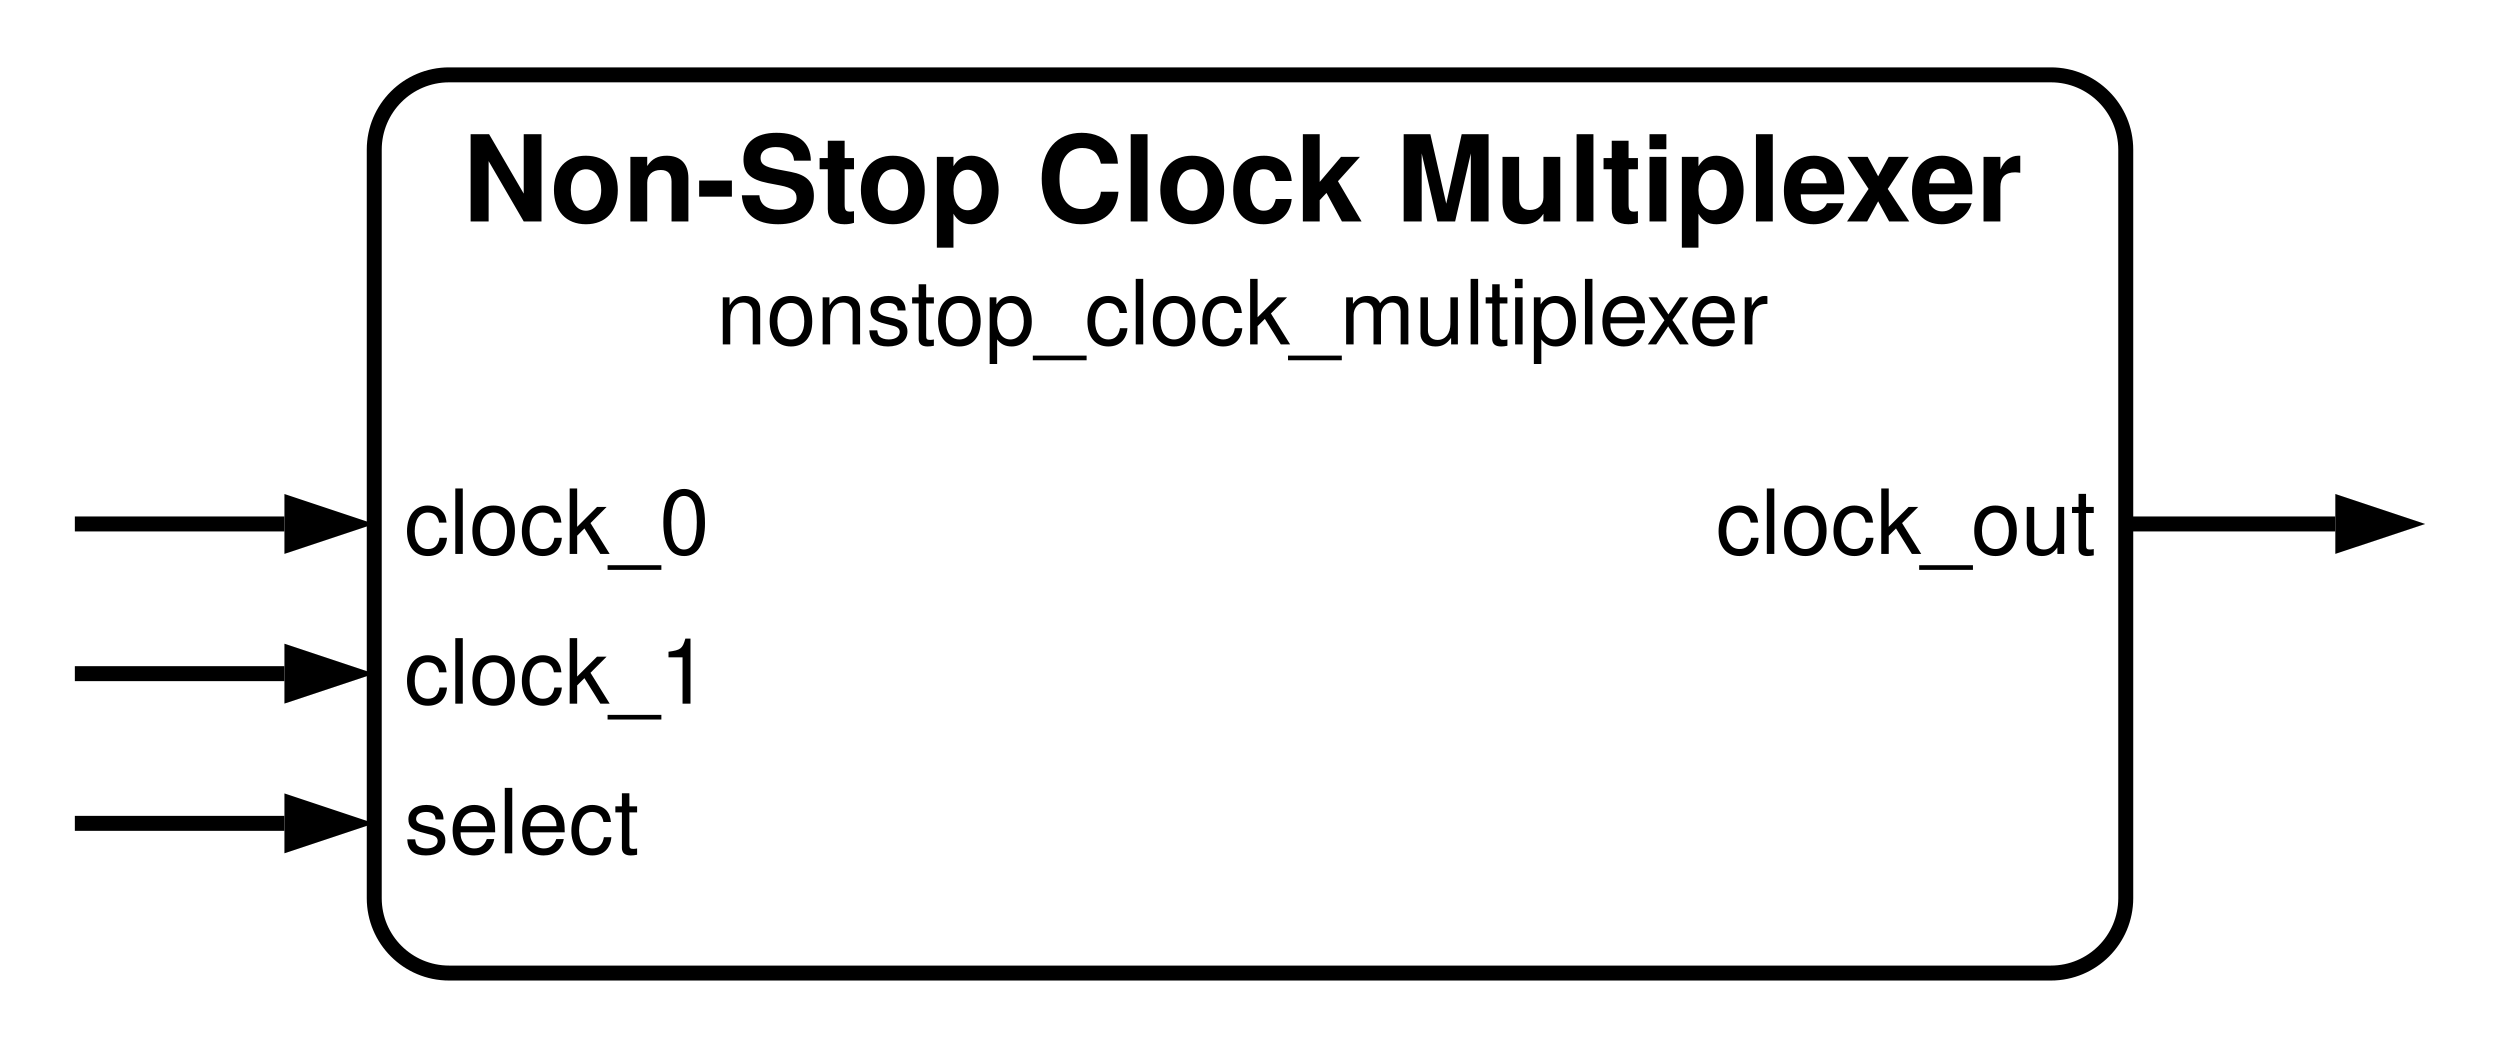
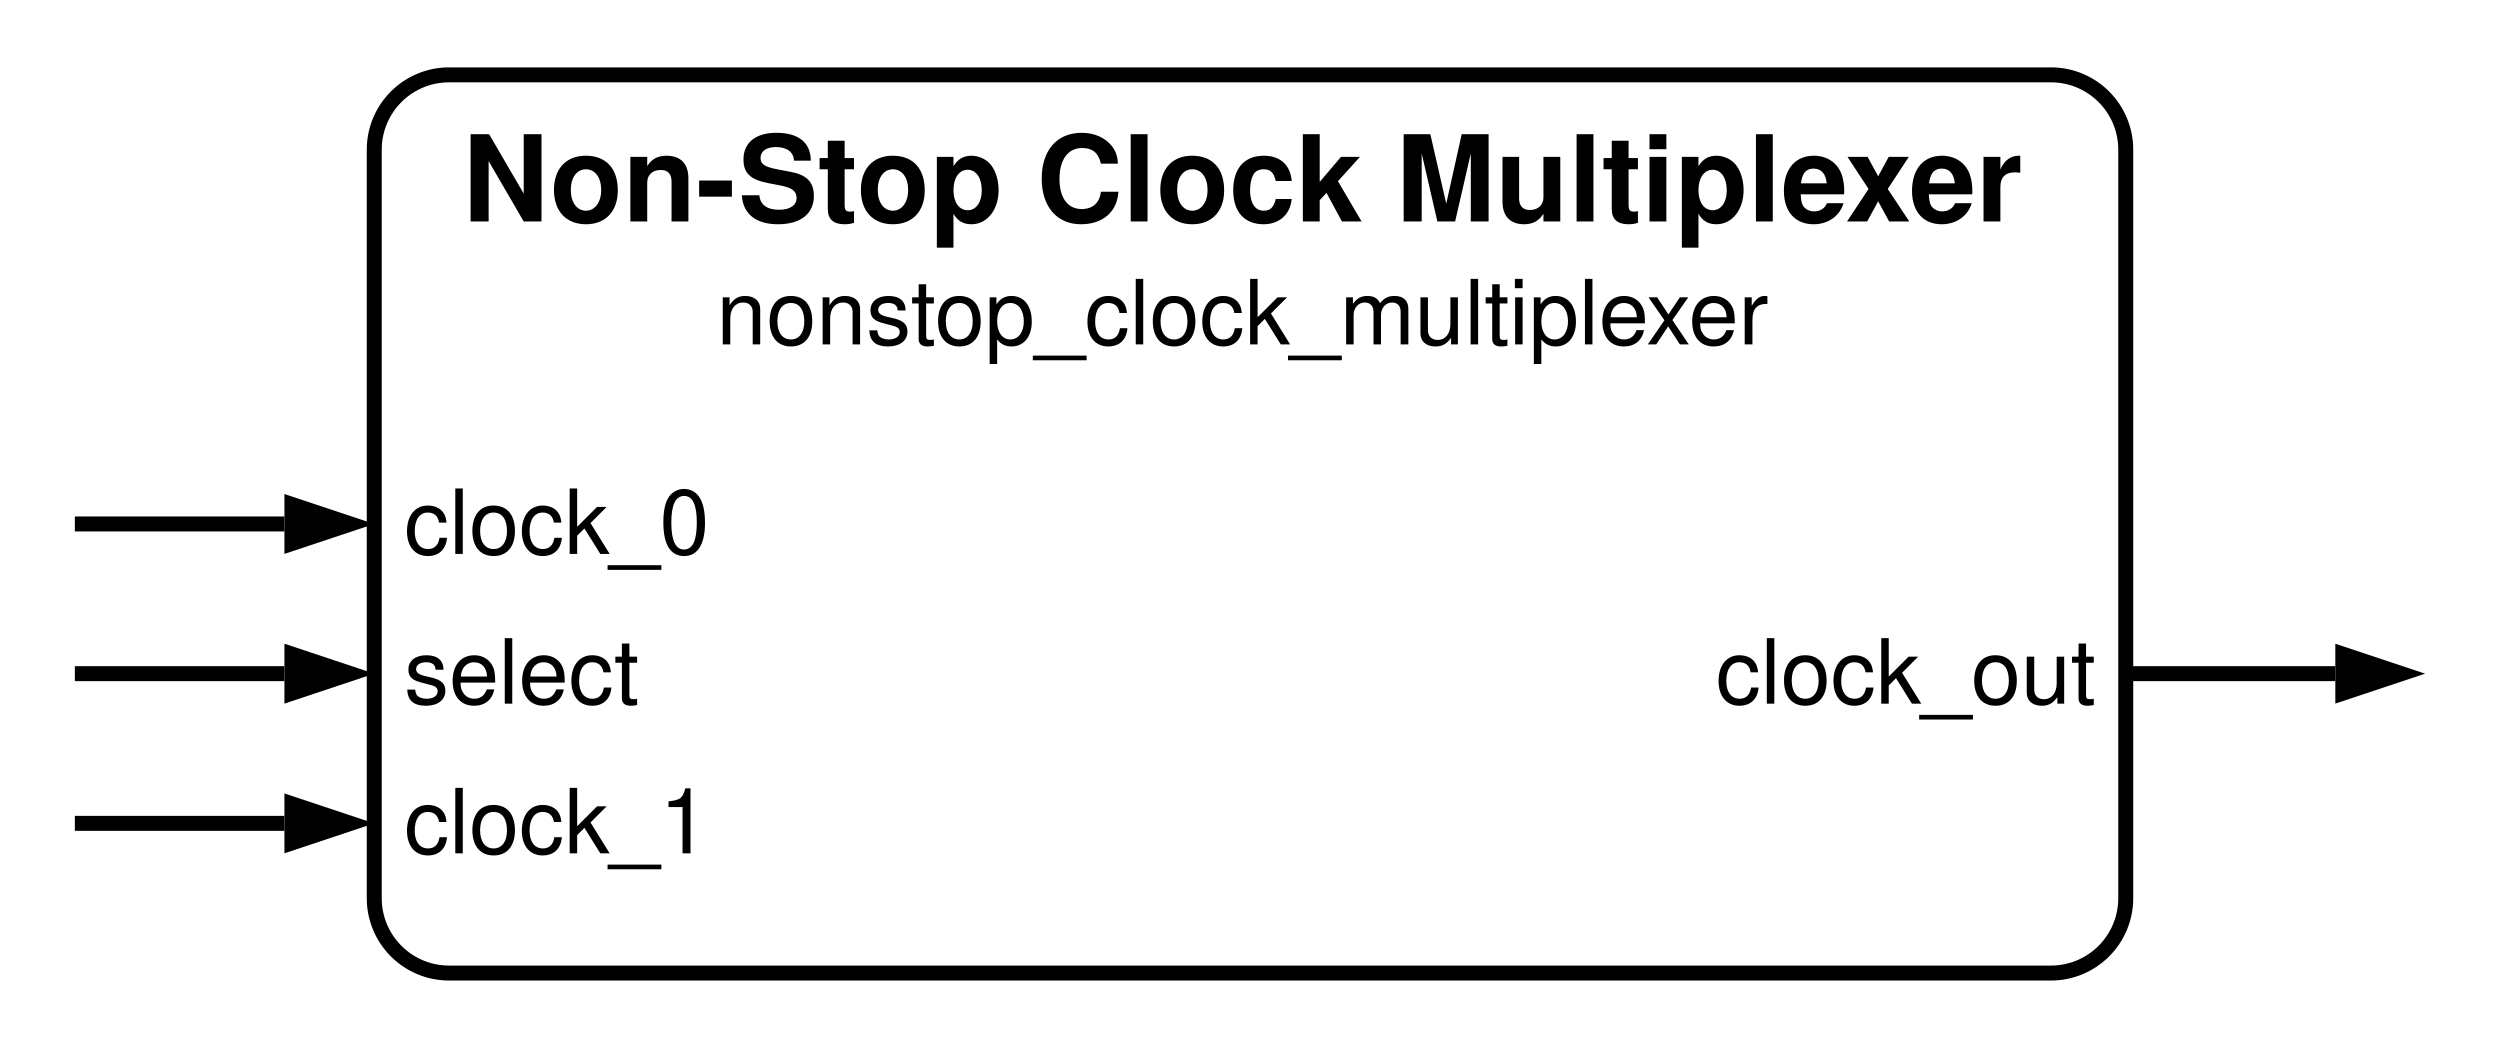
<svg xmlns="http://www.w3.org/2000/svg" width="334" height="140" viewBox="0 0 167 70">
  <rect x="25" y="5" width="117" height="60" fill="none" stroke="black" stroke-width="1" rx="5" />
  <text x="83" y="12" text-anchor="middle" dominant-baseline="middle" font-family="Helvetica" font-size="8" font-weight="bold" fill="black">Non-Stop Clock Multiplexer</text>
  <text x="83" y="21" text-anchor="middle" dominant-baseline="middle" font-family="Helvetica" font-size="6" font-weight="regular" fill="black">nonstop_clock_multiplexer</text>
  <text x="27" y="35" text-anchor="start" dominant-baseline="middle" font-family="Helvetica" font-size="6" font-weight="regular" fill="black">clock_0</text>
  <line x1="19" y1="35" x2="5" y2="35" stroke="black" stroke-width="1" />
  <path d="M 25 35 l -6 +2.0 v -4 z" fill="black" />
-   <text x="140" y="35" text-anchor="end" dominant-baseline="middle" font-family="Helvetica" font-size="6" font-weight="regular" fill="black">clock_out</text>
-   <line x1="142" y1="35" x2="156" y2="35" stroke="black" stroke-width="1" />
-   <path d="M 162 35 l -6 +2.0 v -4 z" fill="black" />
-   <text x="27" y="45" text-anchor="start" dominant-baseline="middle" font-family="Helvetica" font-size="6" font-weight="regular" fill="black">clock_1</text>
+   <text x="27" y="45" text-anchor="start" dominant-baseline="middle" font-family="Helvetica" font-size="6" font-weight="regular" fill="black">select</text>
  <line x1="19" y1="45" x2="5" y2="45" stroke="black" stroke-width="1" />
  <path d="M 25 45 l -6 +2.0 v -4 z" fill="black" />
-   <text x="27" y="55" text-anchor="start" dominant-baseline="middle" font-family="Helvetica" font-size="6" font-weight="regular" fill="black">select</text>
+   <text x="140" y="45" text-anchor="end" dominant-baseline="middle" font-family="Helvetica" font-size="6" font-weight="regular" fill="black">clock_out</text>
+   <line x1="142" y1="45" x2="156" y2="45" stroke="black" stroke-width="1" />
+   <path d="M 162 45 l -6 +2.0 v -4 z" fill="black" />
+   <text x="27" y="55" text-anchor="start" dominant-baseline="middle" font-family="Helvetica" font-size="6" font-weight="regular" fill="black">clock_1</text>
  <line x1="19" y1="55" x2="5" y2="55" stroke="black" stroke-width="1" />
  <path d="M 25 55 l -6 +2.0 v -4 z" fill="black" />
  <style>
      @media (prefers-color-scheme: dark) {
        :root {
          filter: invert(100%) hue-rotate(180deg);
        }
      }
    </style>
</svg>
